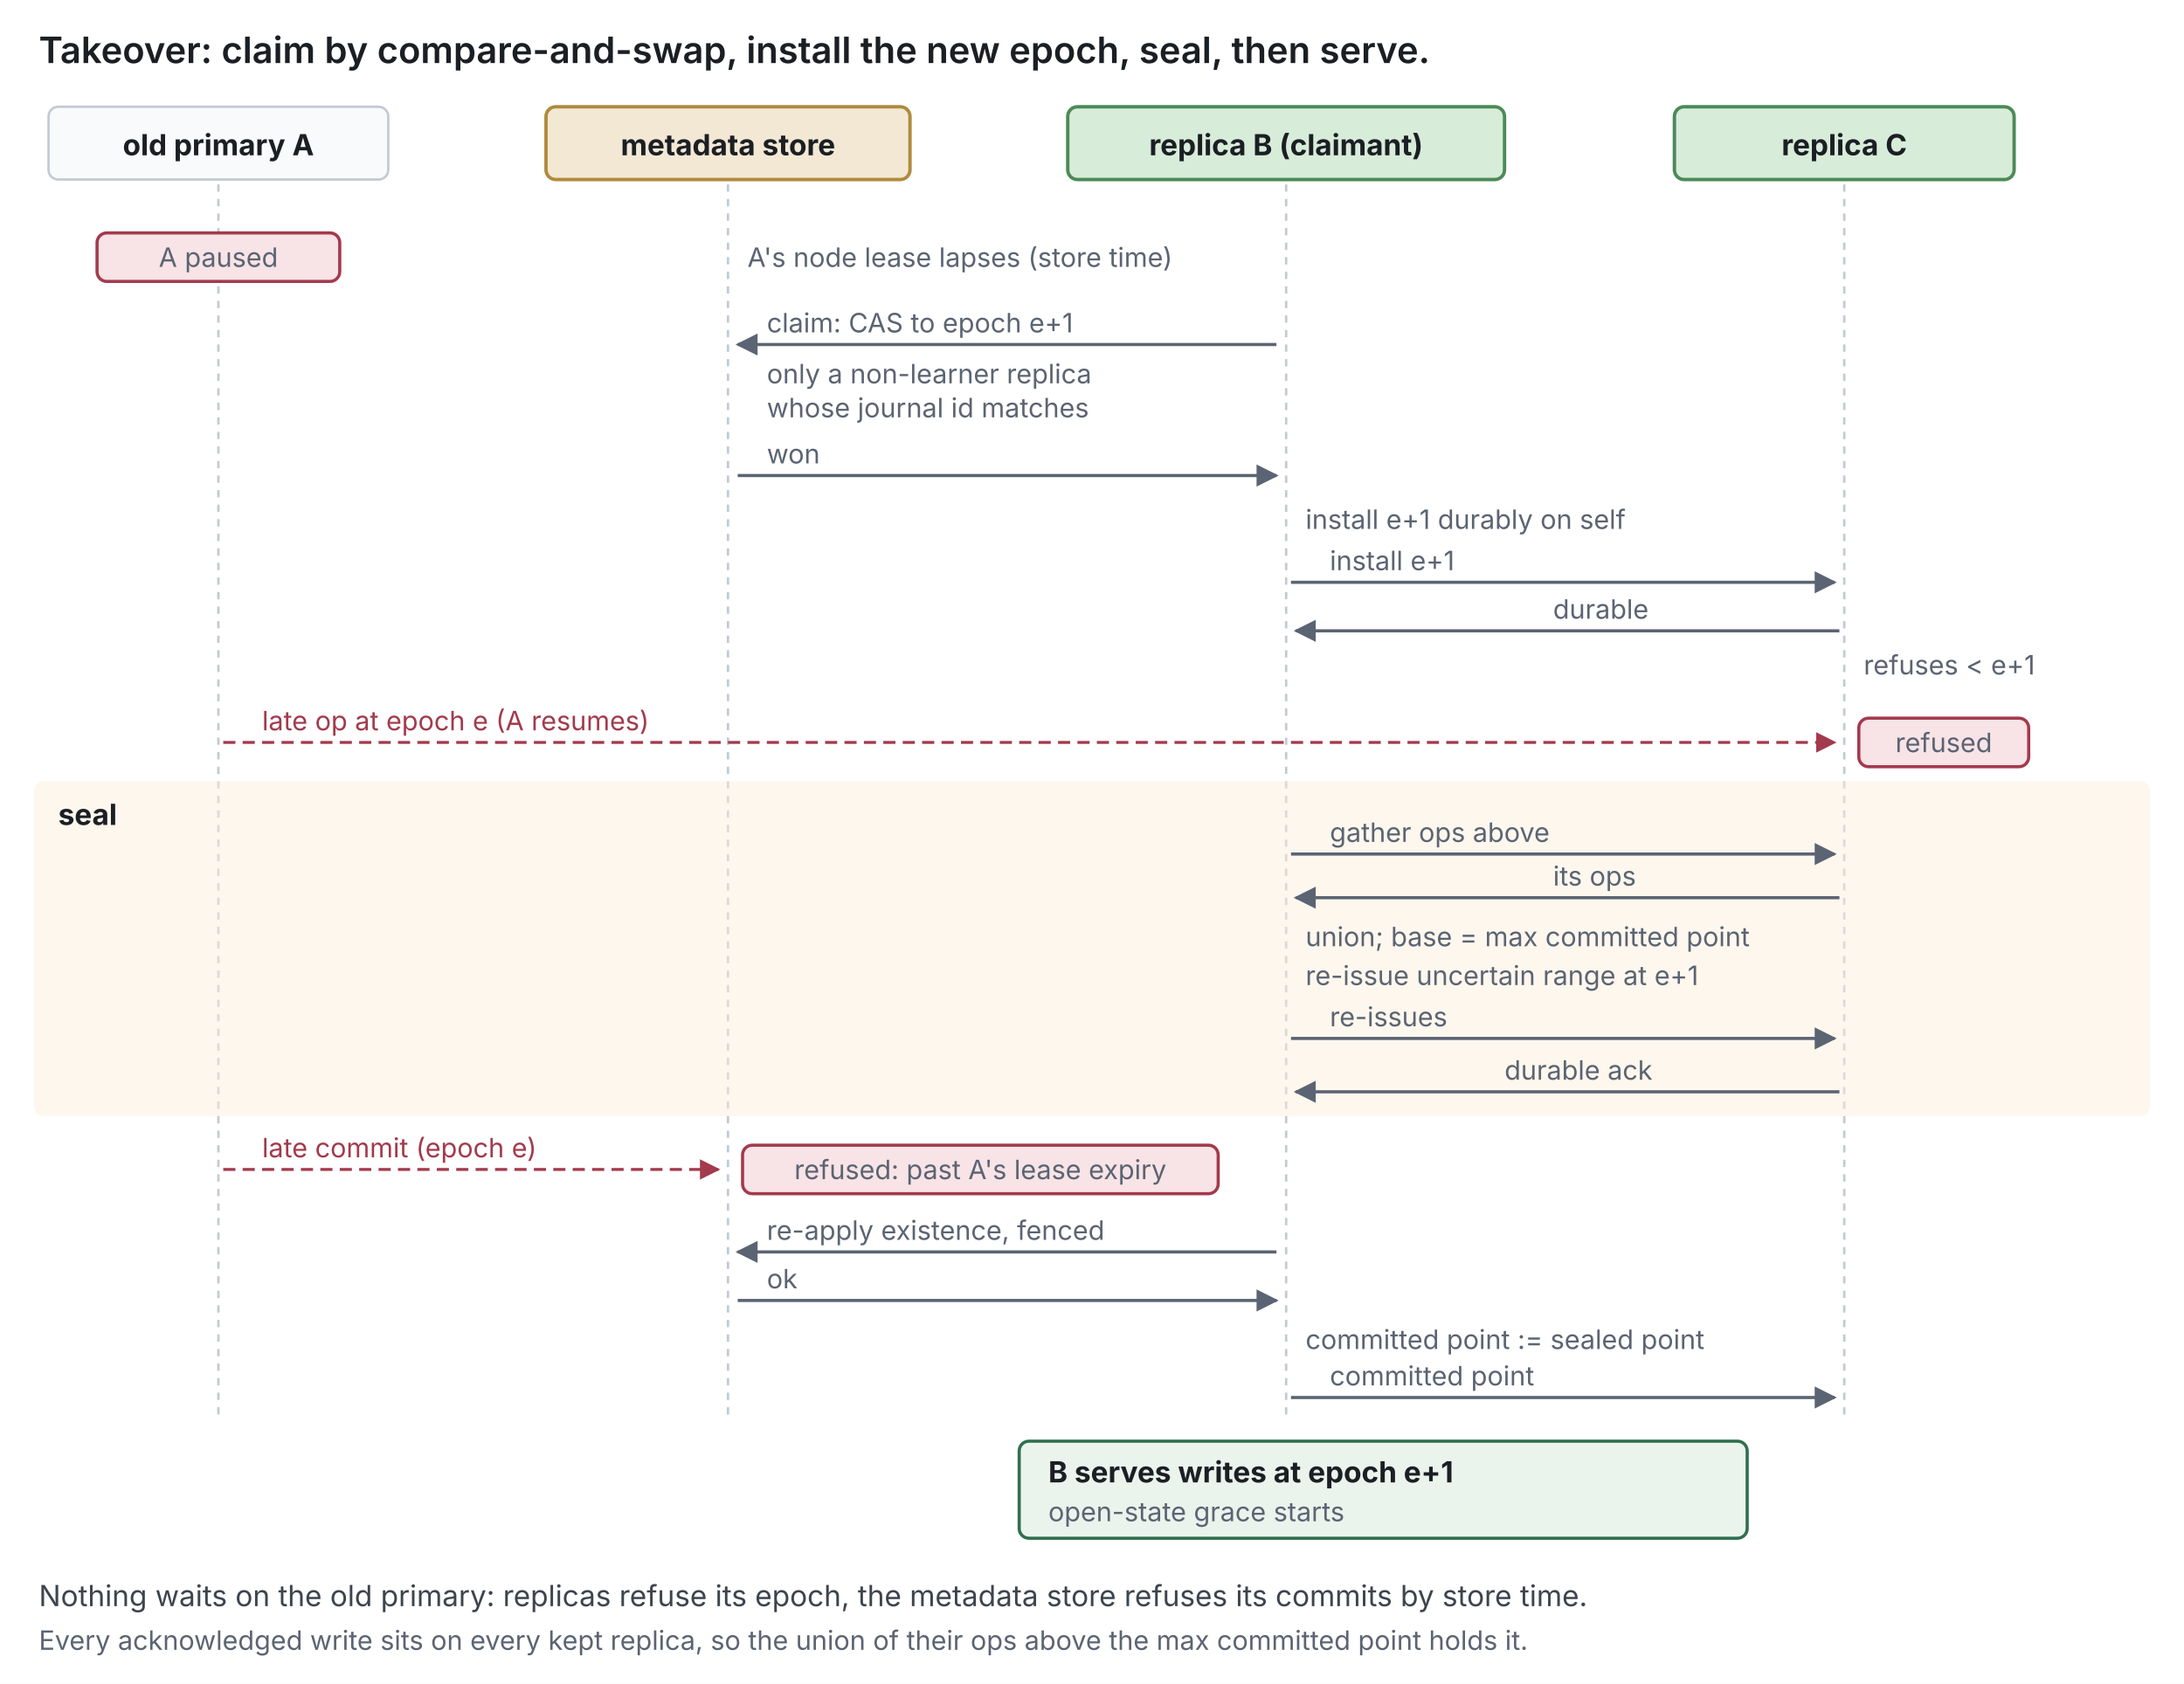
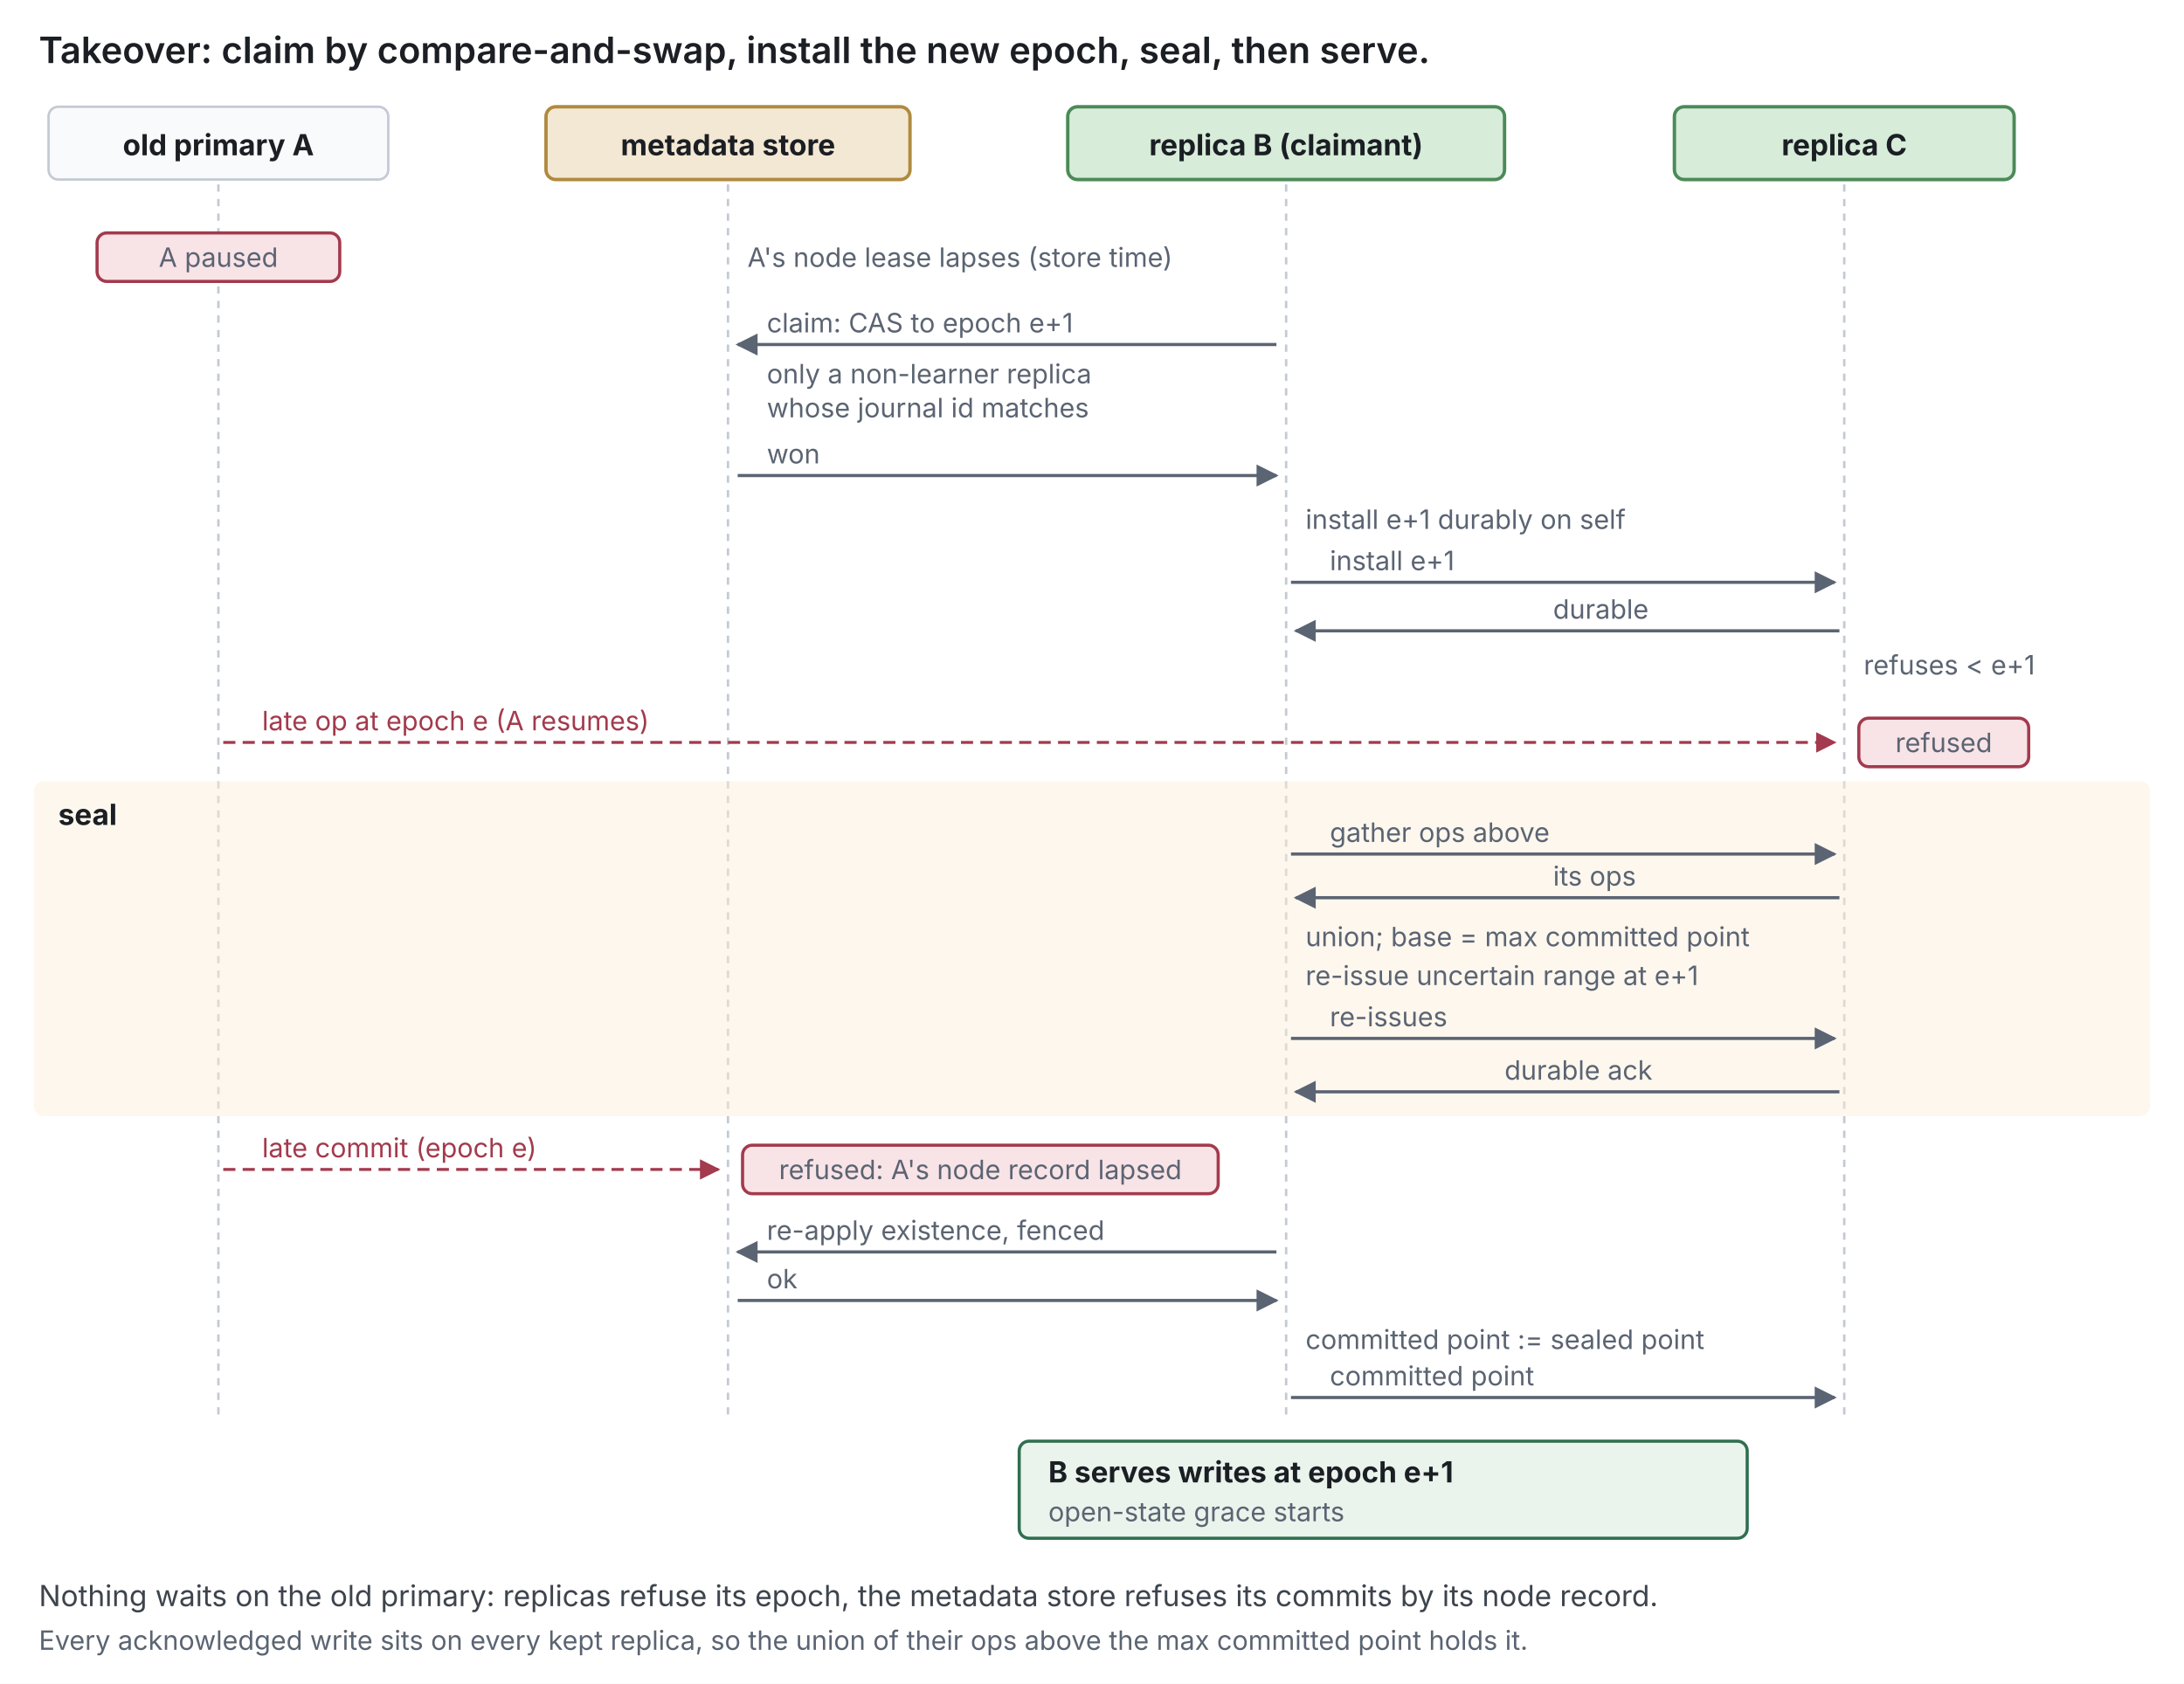
<svg xmlns="http://www.w3.org/2000/svg" viewBox="0 0 900 694" width="900" height="694" font-family="system-ui,-apple-system,Segoe UI,sans-serif">
  <defs>
    <style>
.t{font-size:15px;font-weight:600;fill:#1b1f24}.h{font-size:12px;font-weight:700;fill:#1b1f24}
.l{font-size:12px;fill:#3d444d}.s{font-size:11px;fill:#5b6472}
.m{font-family:ui-monospace,SFMono-Regular,Menlo,monospace;font-size:11px;fill:#1b1f24}
.vfs{fill:#dce9f7;stroke:#4a7fb5;stroke-width:1.6}.meta{fill:#f3e8d4;stroke:#b08a3e;stroke-width:1.4}
.data{fill:#d7ecd9;stroke:#4c8a58;stroke-width:1.4}.ext{fill:#f9fafb;stroke:#c3cad3;stroke-width:1}
.p{fill:#ffffff;stroke:#1b1f24;stroke-width:1.1}.k{fill:#fbefd9;stroke:#a8741f;stroke-width:1.3}.r{fill:#f8e3e6;stroke:#a33a4d;stroke-width:1.3}
.a{fill:#eaf4ec;stroke:#2f6f4f;stroke-width:1.3}
.arr{stroke:#5b6472;stroke-width:1.3;fill:none;marker-end:url(#h)}.dash{stroke:#a33a4d;stroke-width:1.2;stroke-dasharray:5 3;fill:none;marker-end:url(#hr)}
.lane{stroke:#c3cad3;stroke-width:1;stroke-dasharray:3 3}
.garr{stroke:#2f6f4f;stroke-width:1.6;fill:none;marker-end:url(#hg)}.line{stroke:#5b6472;stroke-width:1.3;fill:none}
.rt{font-size:11px;fill:#a33a4d}.gt{font-size:11px;fill:#2f6f4f}
.tail{fill:#ffffff;stroke:#9aa4b2;stroke-width:1;stroke-dasharray:3 2}
.cp{stroke:#1b1f24;stroke-width:2}.jp{stroke:#a8741f;stroke-width:1.6;stroke-dasharray:4 3}
</style>
    <marker id="h" viewBox="0 0 10 10" refX="9" refY="5" markerWidth="7" markerHeight="7" orient="auto-start-reverse">
      <path d="M0 0L10 5L0 10z" fill="#5b6472" />
    </marker>
    <marker id="hr" viewBox="0 0 10 10" refX="9" refY="5" markerWidth="7" markerHeight="7" orient="auto-start-reverse">
      <path d="M0 0L10 5L0 10z" fill="#a33a4d" />
    </marker>
    <marker id="hg" viewBox="0 0 10 10" refX="9" refY="5" markerWidth="7" markerHeight="7" orient="auto-start-reverse">
      <path d="M0 0L10 5L0 10z" fill="#2f6f4f" />
    </marker>
  </defs>
  <rect width="900" height="694" fill="#ffffff" />
  <text x="16" y="26" class="t">Takeover: claim by compare-and-swap, install the new epoch, seal, then serve.</text>
  <rect x="20" y="44" width="140" height="30" rx="4" class="ext" />
  <text x="90" y="64" class="h" text-anchor="middle">old primary A</text>
  <path d="M90 76V584" class="lane" />
  <rect x="225" y="44" width="150" height="30" rx="4" class="meta" />
  <text x="300" y="64" class="h" text-anchor="middle">metadata store</text>
  <path d="M300 76V584" class="lane" />
  <rect x="440" y="44" width="180" height="30" rx="4" class="data" />
  <text x="530" y="64" class="h" text-anchor="middle">replica B (claimant)</text>
  <path d="M530 76V584" class="lane" />
  <rect x="690" y="44" width="140" height="30" rx="4" class="data" />
  <text x="760" y="64" class="h" text-anchor="middle">replica C</text>
  <path d="M760 76V584" class="lane" />
  <rect x="40" y="96" width="100" height="20" rx="4" class="r" />
  <text x="90" y="110" class="s" text-anchor="middle">A paused</text>
  <text x="308" y="110" class="s">A's node lease lapses (store time)</text>
  <path d="M526 142H304" class="arr" />
  <text x="316" y="137" class="s">claim: CAS to epoch e+1</text>
  <text x="316" y="158" class="s">only a non-learner replica</text>
  <text x="316" y="172" class="s">whose journal id matches</text>
  <path d="M304 196H526" class="arr" />
  <text x="316" y="191" class="s">won</text>
  <text x="538" y="218" class="s">install e+1 durably on self</text>
  <path d="M532 240H756" class="arr" />
  <text x="548" y="235" class="s">install e+1</text>
  <path d="M758 260H534" class="arr" />
  <text x="640" y="255" class="s">durable</text>
  <text x="768" y="278" class="s">refuses &lt; e+1</text>
  <path d="M92 306H756" class="dash" />
  <text x="108" y="301" class="rt">late op at epoch e (A resumes)</text>
  <rect x="766" y="296" width="70" height="20" rx="4" class="r" />
  <text x="801" y="310" class="s" text-anchor="middle">refused</text>
  <rect x="14" y="322" width="872" height="138" rx="4" fill="#fbefd9" fill-opacity="0.45" stroke="none" />
  <text x="24" y="340" class="h">seal</text>
  <path d="M532 352H756" class="arr" />
  <text x="548" y="347" class="s">gather ops above</text>
  <path d="M758 370H534" class="arr" />
  <text x="640" y="365" class="s">its ops</text>
  <text x="538" y="390" class="s">union; base = max committed point</text>
  <text x="538" y="406" class="s">re-issue uncertain range at e+1</text>
  <path d="M532 428H756" class="arr" />
  <text x="548" y="423" class="s">re-issues</text>
  <path d="M758 450H534" class="arr" />
  <text x="620" y="445" class="s">durable ack</text>
  <path d="M92 482H296" class="dash" />
  <text x="108" y="477" class="rt">late commit (epoch e)</text>
  <rect x="306" y="472" width="196" height="20" rx="4" class="r" />
-   <text x="404" y="486" class="s" text-anchor="middle">refused: past A's lease expiry</text>
+   <text x="404" y="486" class="s" text-anchor="middle">refused: A's node record lapsed</text>
  <path d="M526 516H304" class="arr" />
  <text x="316" y="511" class="s">re-apply existence, fenced</text>
  <path d="M304 536H526" class="arr" />
  <text x="316" y="531" class="s">ok</text>
  <text x="538" y="556" class="s">committed point := sealed point</text>
  <path d="M532 576H756" class="arr" />
  <text x="548" y="571" class="s">committed point</text>
  <rect x="420" y="594" width="300" height="40" rx="4" class="a" />
  <text x="432" y="611" class="h">B serves writes at epoch e+1</text>
  <text x="432" y="627" class="s">open-state grace starts</text>
-   <text x="16" y="662" class="l">Nothing waits on the old primary: replicas refuse its epoch, the metadata store refuses its commits by store time.</text>
+   <text x="16" y="662" class="l">Nothing waits on the old primary: replicas refuse its epoch, the metadata store refuses its commits by its node record.</text>
  <text x="16" y="680" class="s">Every acknowledged write sits on every kept replica, so the union of their ops above the max committed point holds it.</text>
</svg>
